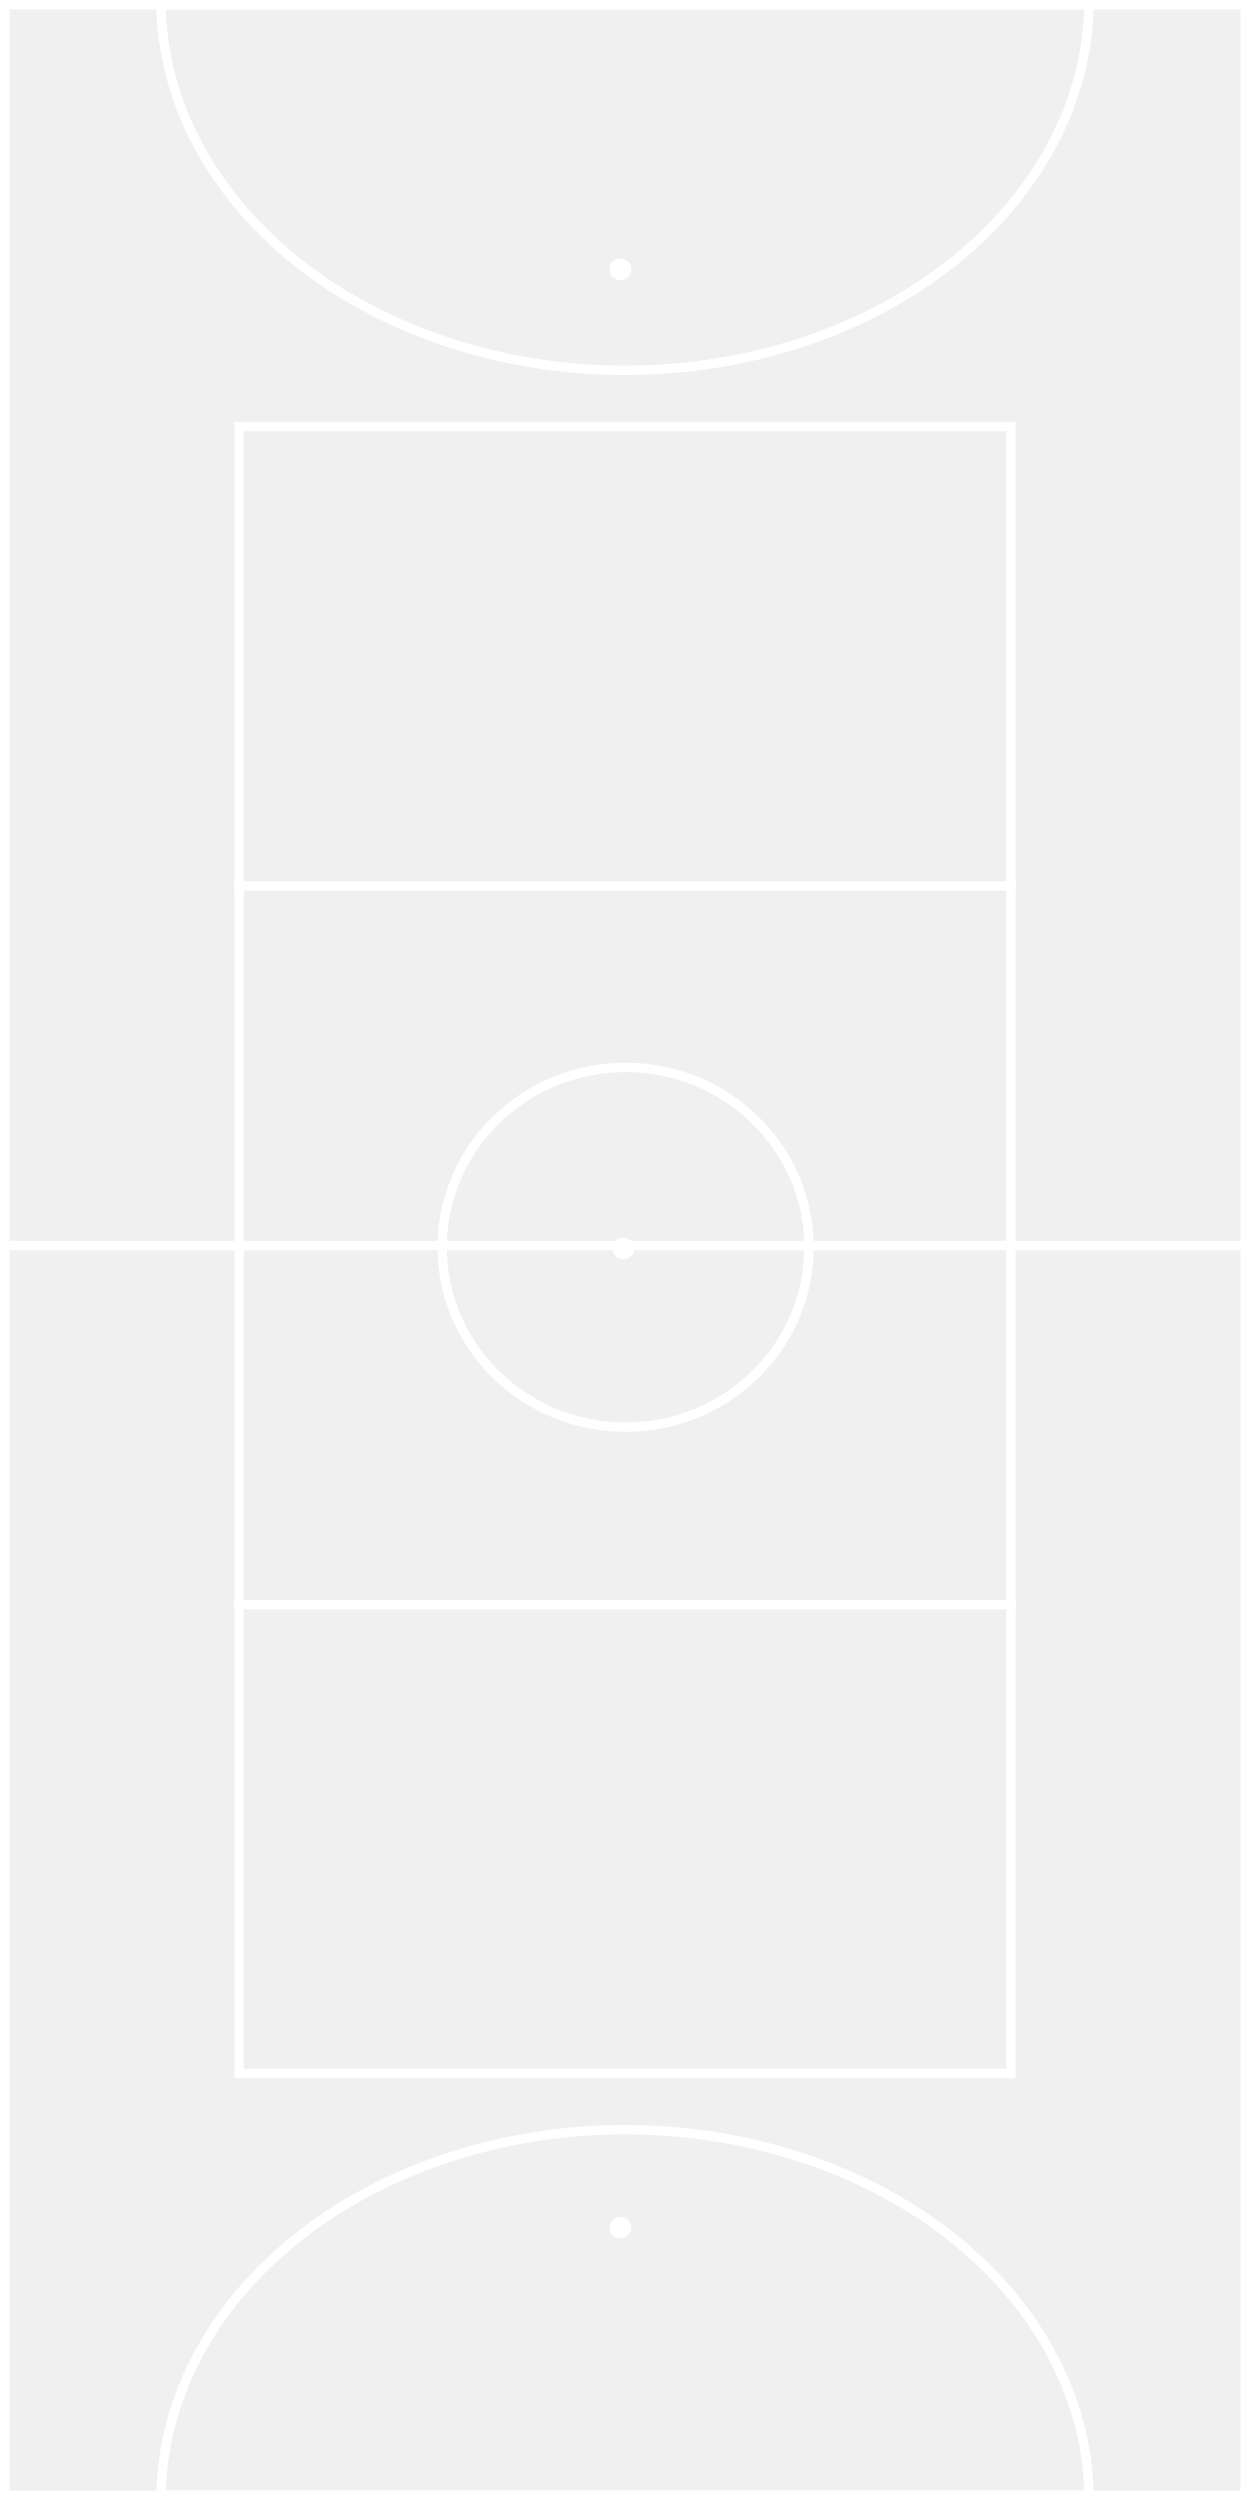
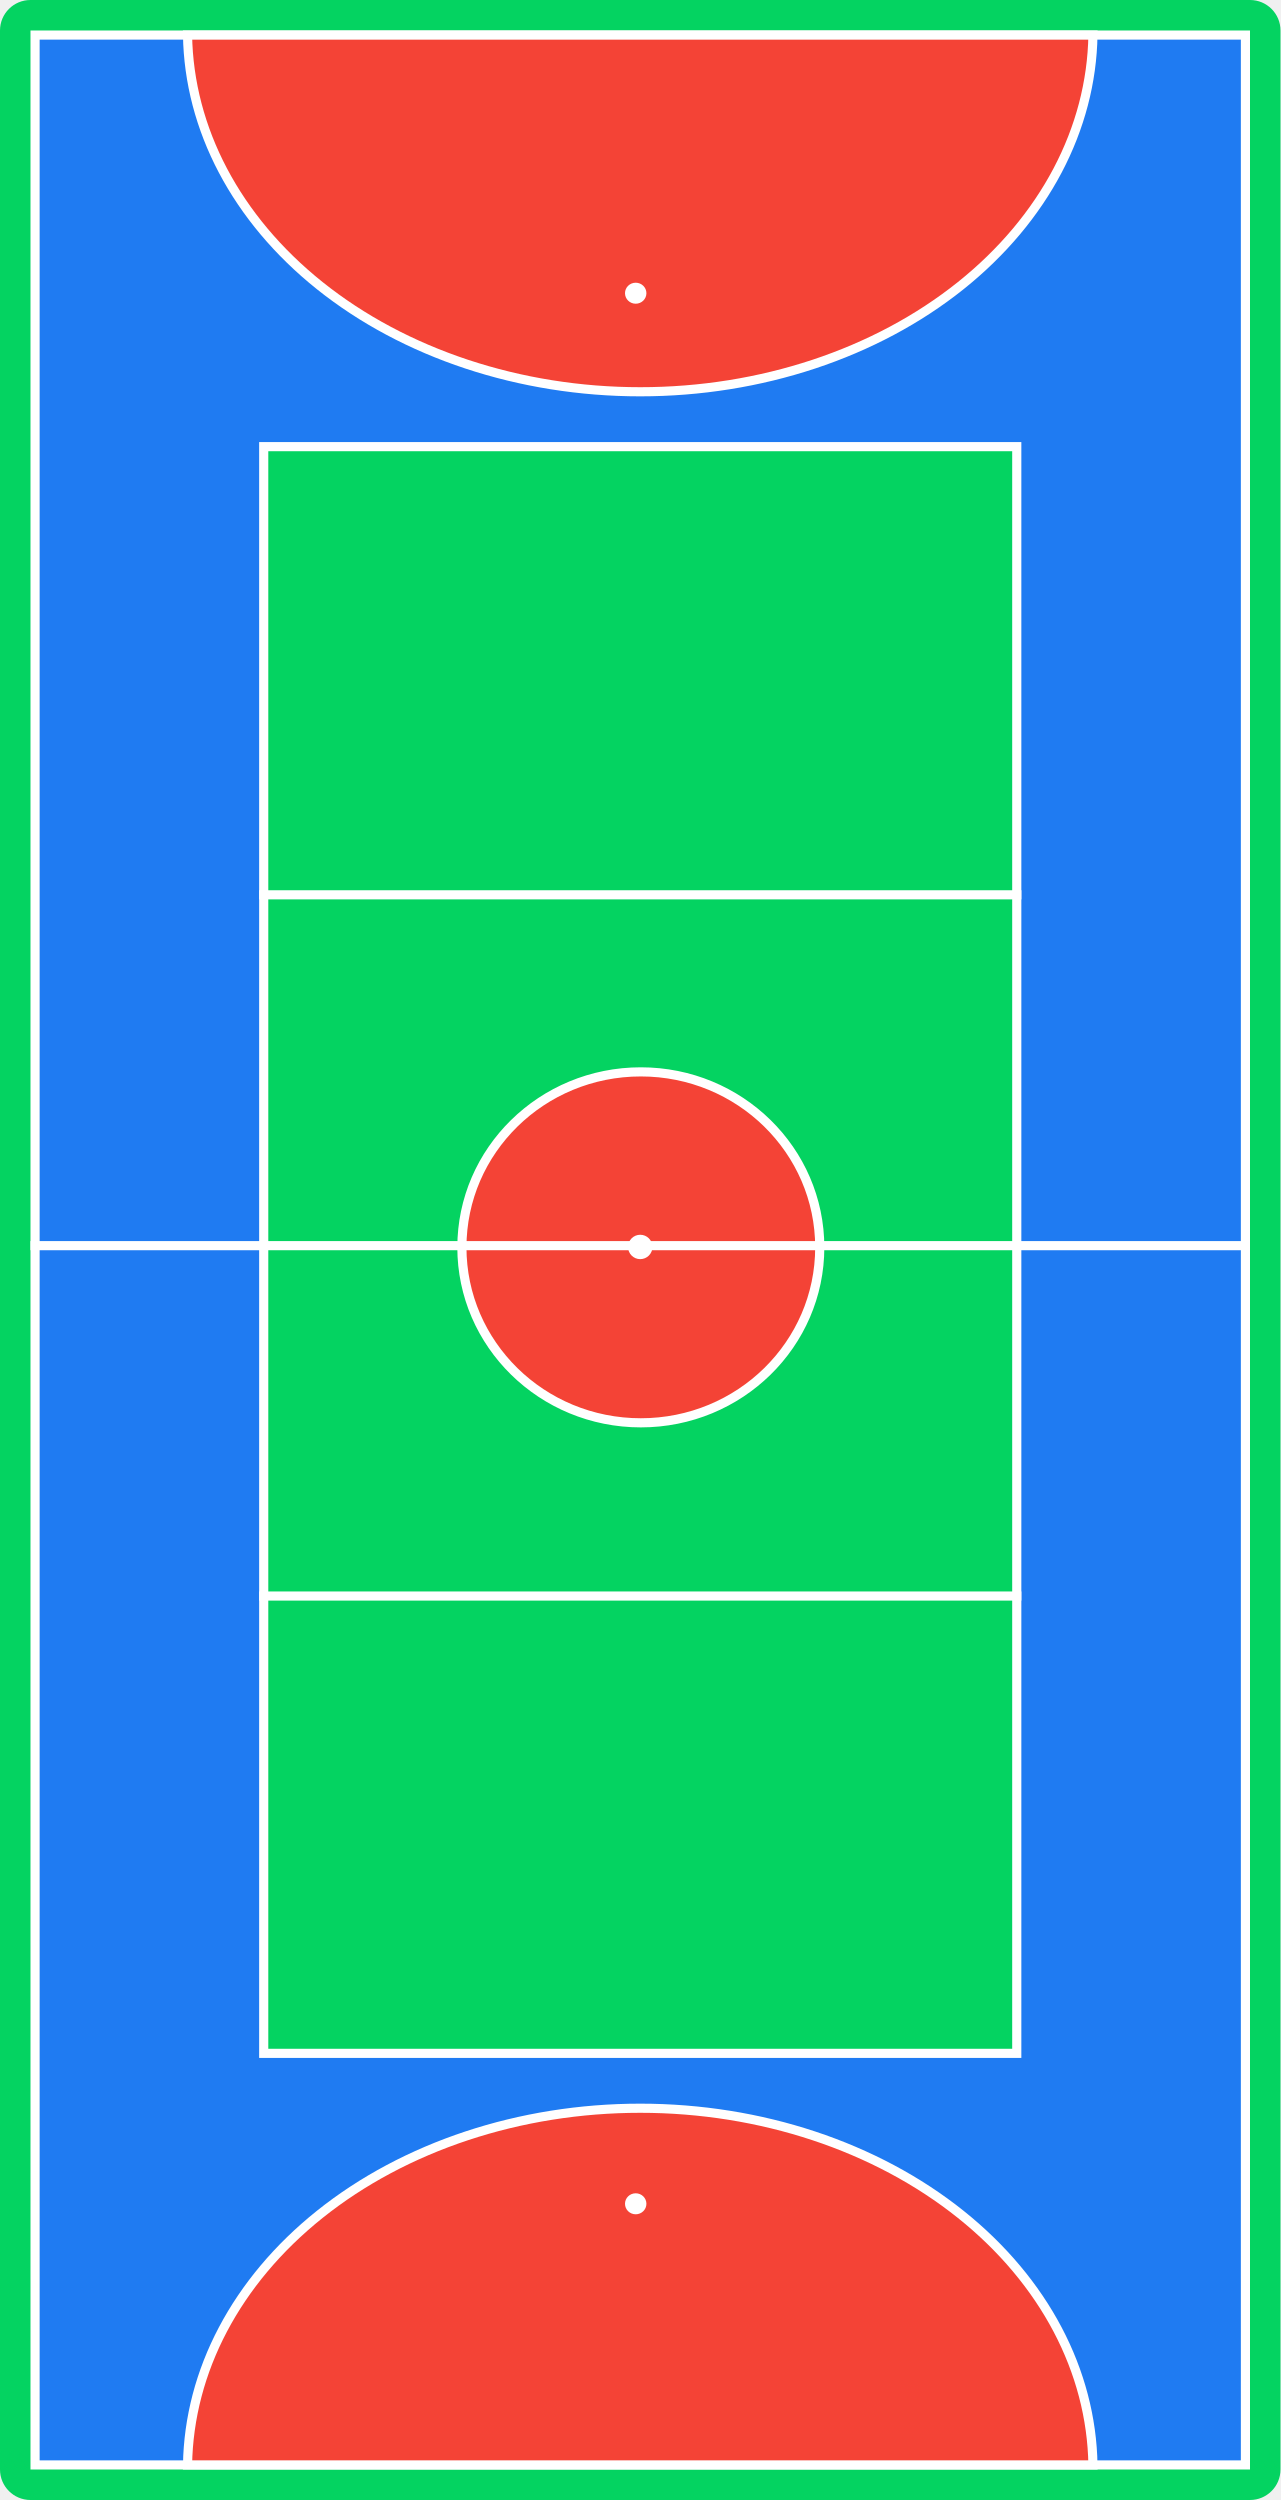
- <svg xmlns="http://www.w3.org/2000/svg" width="400" height="800" viewBox="0 0 400 800" fill="none">
-   <rect x="1.5" y="1.5" width="397" height="797" stroke="white" stroke-width="3" />
-   <path d="M200 118.5C160.52 118.5 122.708 105.951 94.871 83.682C67.488 61.775 52.001 32.267 51.513 1.5L348.487 1.5C347.999 32.267 332.512 61.775 305.129 83.682C277.292 105.951 239.48 118.5 200 118.5Z" stroke="white" stroke-width="3" />
-   <ellipse cx="198.511" cy="86.173" rx="3.511" ry="3.445" fill="white" />
-   <rect x="76.5" y="136.5" width="247" height="527" stroke="white" stroke-width="3" />
-   <line x1="75" y1="283.5" x2="325" y2="283.5" stroke="white" stroke-width="3" />
-   <line x1="75" y1="513.5" x2="325" y2="513.5" stroke="white" stroke-width="3" />
-   <line y1="398.575" x2="400" y2="398.575" stroke="white" stroke-width="3" />
-   <ellipse cx="199.511" cy="399.52" rx="3.511" ry="3.445" fill="white" />
-   <path d="M200.191 341.575C232.632 341.575 258.882 367.37 258.882 399.129C258.882 430.889 232.633 456.685 200.191 456.685C167.75 456.685 141.5 430.889 141.5 399.129C141.5 367.37 167.75 341.575 200.191 341.575Z" stroke="white" stroke-width="3" />
-   <path d="M200 681.5C239.48 681.5 277.292 694.049 305.129 716.318C332.512 738.225 347.999 767.733 348.487 798.5H51.513C52.001 767.733 67.488 738.225 94.871 716.318C122.708 694.049 160.52 681.5 200 681.5Z" stroke="white" stroke-width="3" />
-   <ellipse cx="198.511" cy="712.843" rx="3.511" ry="3.445" fill="white" />
+ <svg xmlns="http://www.w3.org/2000/svg" width="420" height="820" viewBox="0 0 420 820" fill="none">
+   <rect width="420" height="820" rx="10" fill="#04D361" />
+   <rect x="11.5" y="11.5" width="397" height="797" fill="#1F7BF2" />
+   <rect x="11.5" y="11.5" width="397" height="797" stroke="white" stroke-width="3" />
+   <path d="M210 128.5C170.52 128.5 132.708 115.951 104.871 93.682C77.488 71.775 62.001 42.267 61.513 11.5L358.487 11.5C357.999 42.267 342.512 71.775 315.129 93.682C287.292 115.951 249.48 128.5 210 128.5Z" fill="#F44336" stroke="white" stroke-width="3" />
+   <ellipse cx="208.511" cy="96.173" rx="3.511" ry="3.445" fill="white" />
+   <rect x="86.5" y="146.5" width="247" height="527" fill="#04D361" />
+   <rect x="86.5" y="146.5" width="247" height="527" stroke="white" stroke-width="3" />
+   <line x1="85" y1="293.5" x2="335" y2="293.5" stroke="white" stroke-width="3" />
+   <line x1="85" y1="523.5" x2="335" y2="523.5" stroke="white" stroke-width="3" />
+   <path d="M210.191 351.575C242.632 351.575 268.882 377.37 268.882 409.129C268.882 440.889 242.633 466.685 210.191 466.685C177.75 466.685 151.5 440.889 151.5 409.129C151.5 377.37 177.75 351.575 210.191 351.575Z" fill="#F44336" stroke="white" stroke-width="3" />
+   <line x1="10" y1="408.575" x2="410" y2="408.575" stroke="white" stroke-width="3" />
+   <circle cx="210" cy="409" r="4" fill="white" />
+   <path d="M210 691.5C249.48 691.5 287.292 704.049 315.129 726.318C342.512 748.225 357.999 777.733 358.487 808.5H61.513C62.001 777.733 77.488 748.225 104.871 726.318C132.708 704.049 170.52 691.5 210 691.5Z" fill="#F44336" stroke="white" stroke-width="3" />
+   <ellipse cx="208.511" cy="722.843" rx="3.511" ry="3.445" fill="white" />
</svg>
